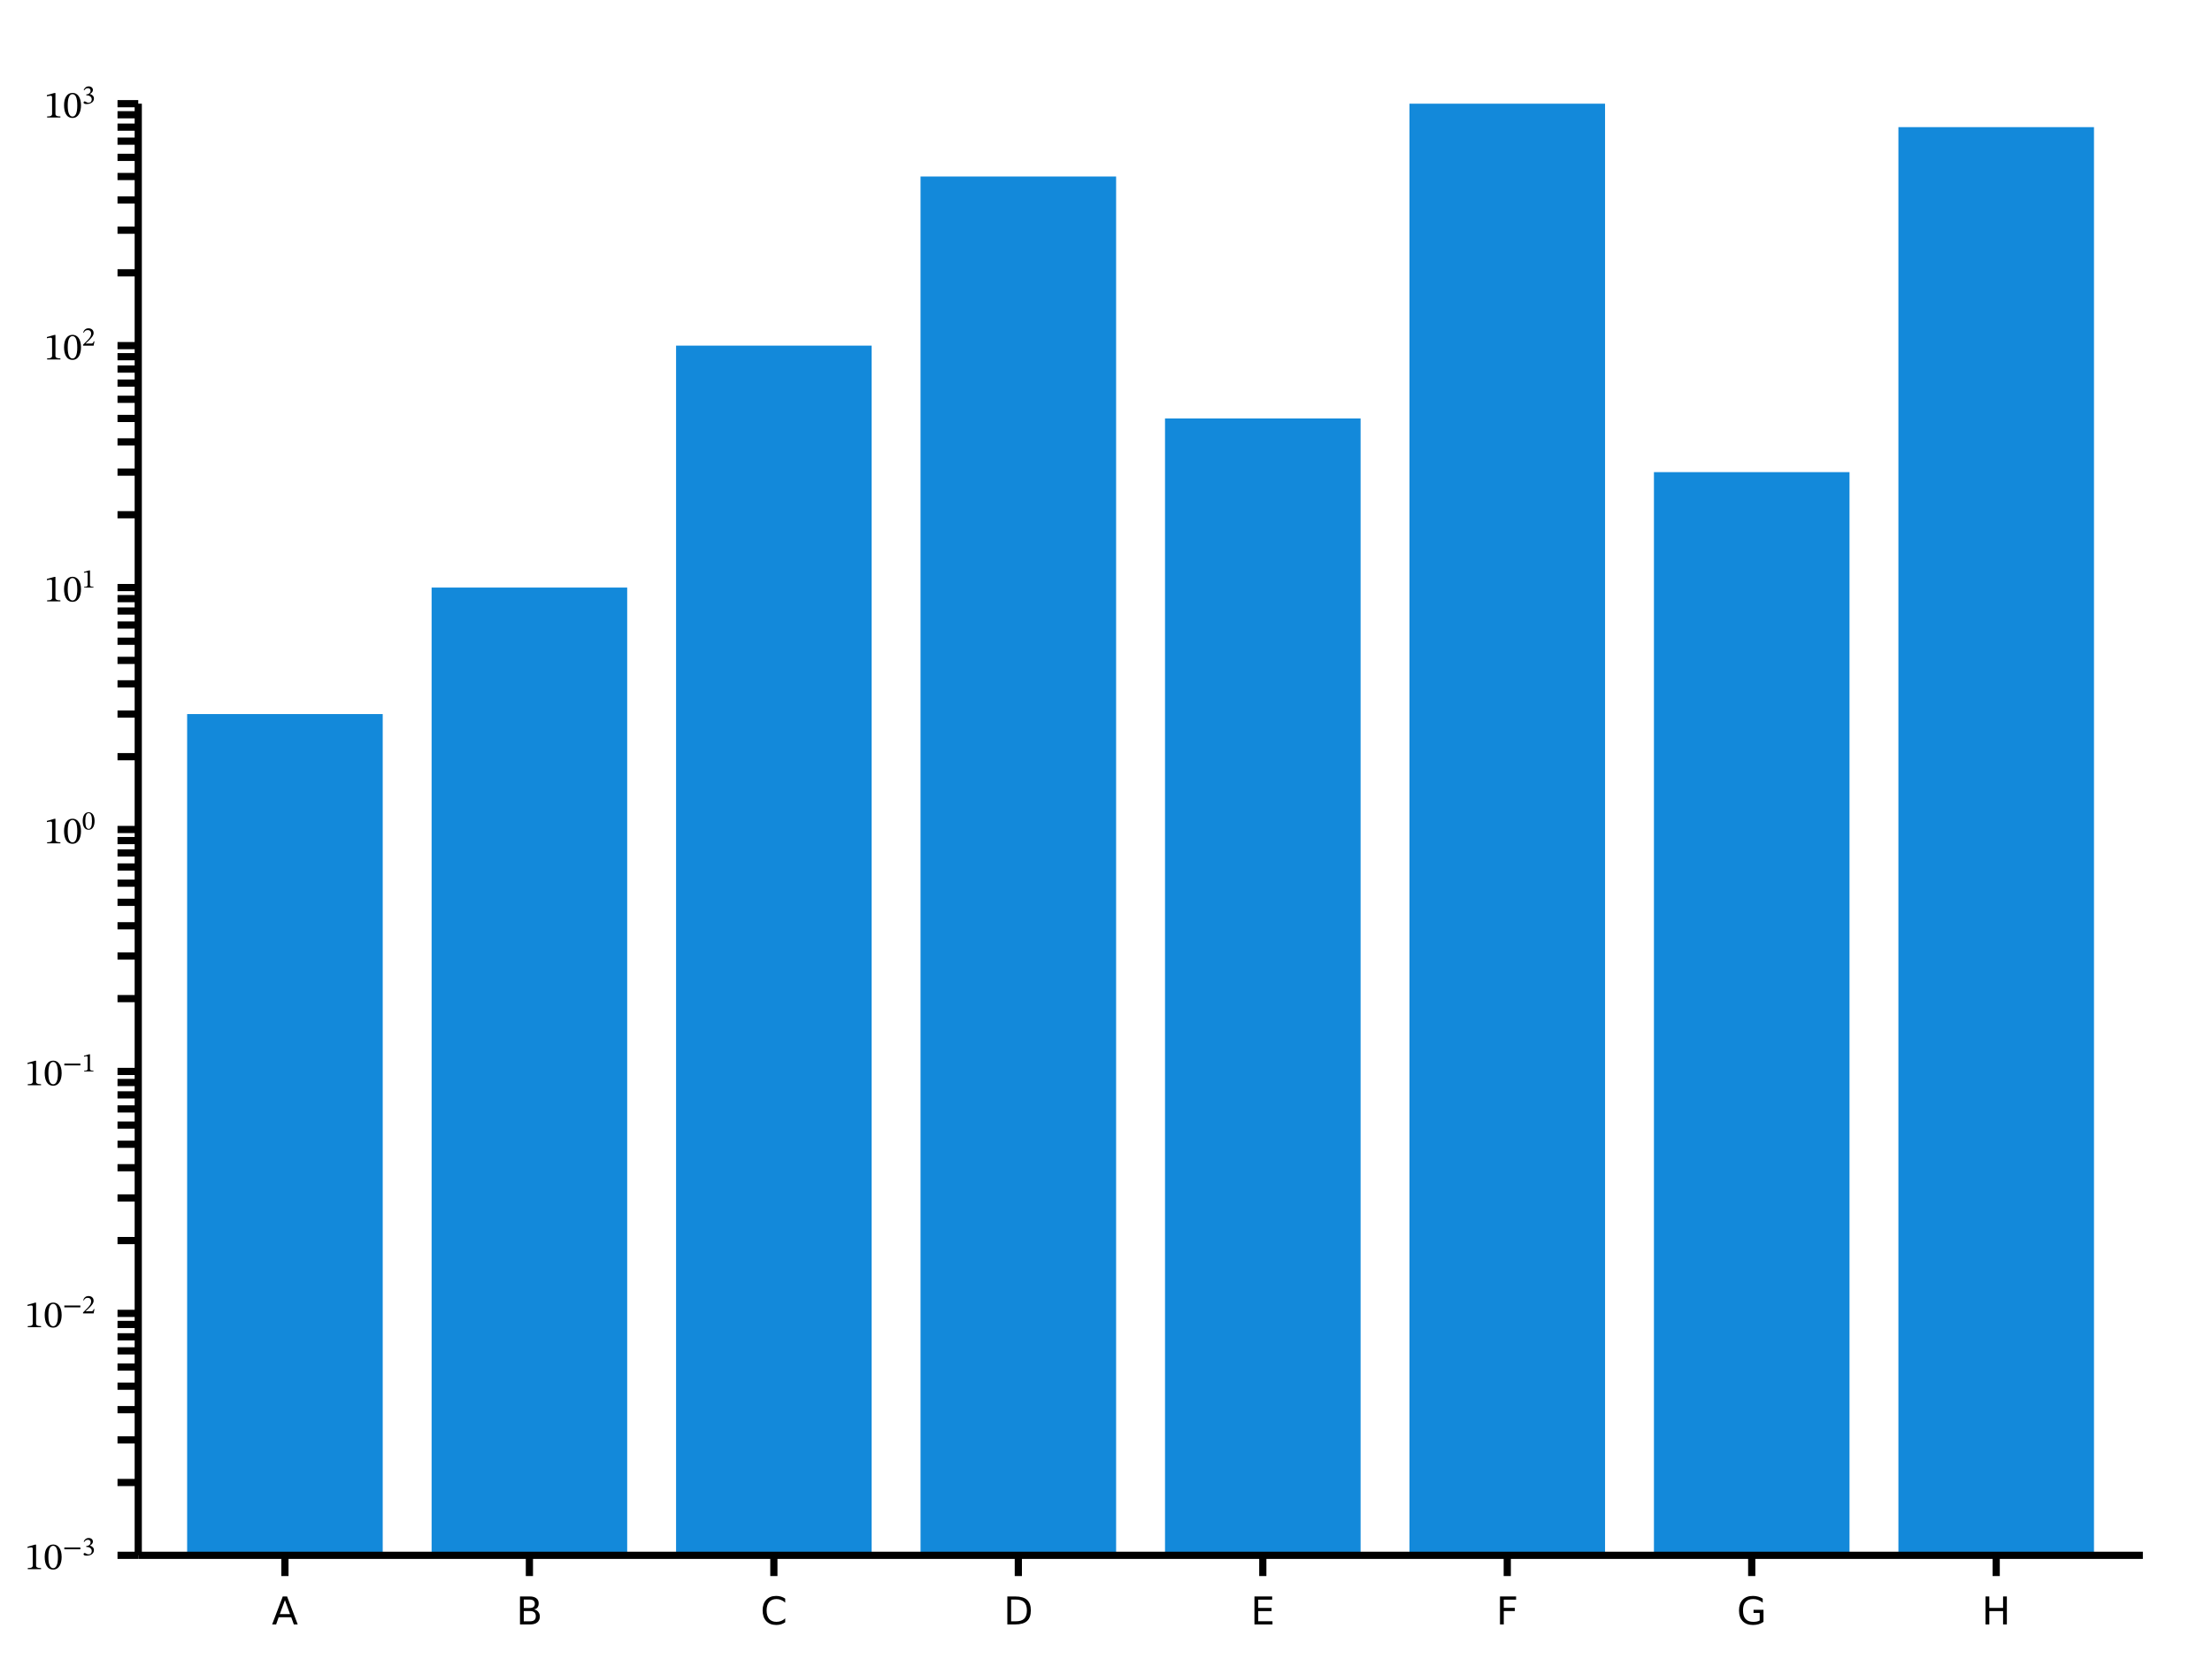
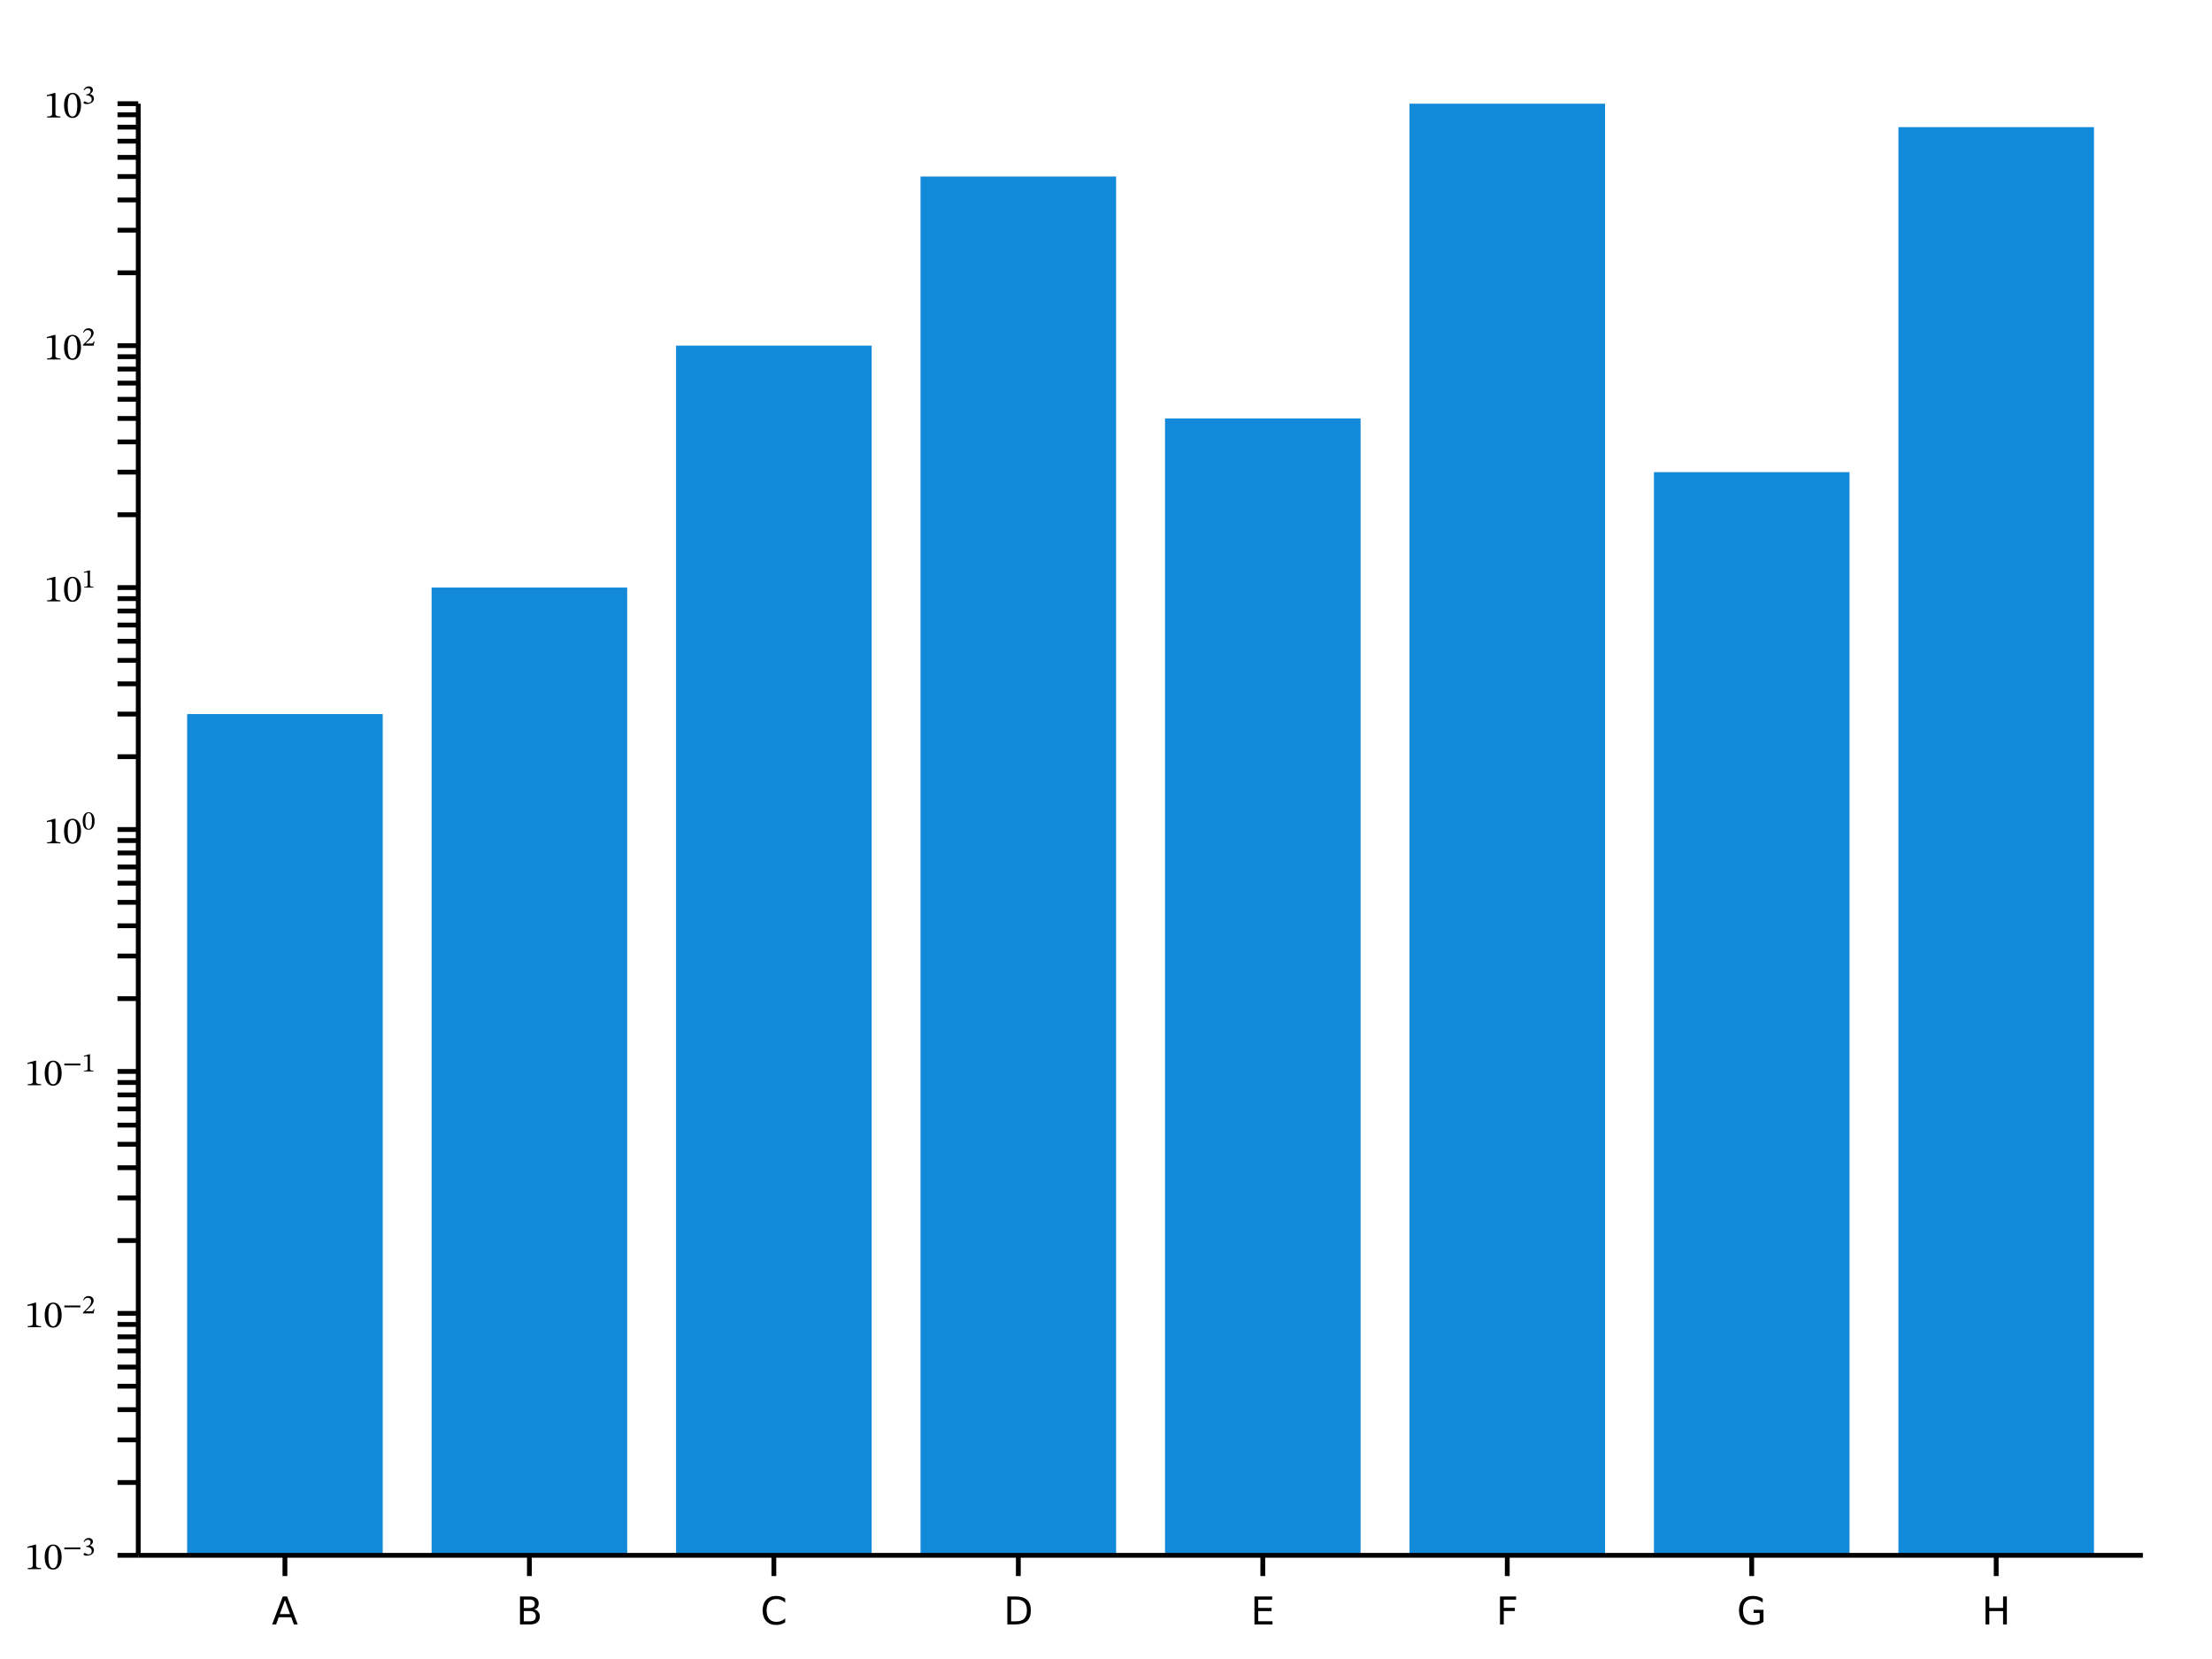
<svg xmlns="http://www.w3.org/2000/svg" xmlns:xlink="http://www.w3.org/1999/xlink" width="640px" height="480px" viewBox="0 0 640 480" version="1.1">
  <defs>
    <g>
      <symbol overflow="visible" id="glyph0-0">
        <path style="stroke:none;" d="M 0.547 1.969 L 0.547 -7.828 L 6.109 -7.828 L 6.109 1.969 Z M 1.172 1.344 L 5.484 1.344 L 5.484 -7.203 L 1.172 -7.203 Z M 1.172 1.344 " />
      </symbol>
      <symbol overflow="visible" id="glyph0-1">
        <path style="stroke:none;" d="M 3.797 -7.016 L 2.312 -2.984 L 5.281 -2.984 Z M 3.172 -8.094 L 4.422 -8.094 L 7.5 0 L 6.375 0 L 5.625 -2.078 L 1.984 -2.078 L 1.25 0 L 0.094 0 Z M 3.172 -8.094 " />
      </symbol>
      <symbol overflow="visible" id="glyph0-2">
        <path style="stroke:none;" d="M 2.188 -3.875 L 2.188 -0.906 L 3.938 -0.906 C 4.531 -0.906 4.969 -1.023 5.25 -1.266 C 5.531 -1.504 5.672 -1.879 5.672 -2.391 C 5.672 -2.891 5.531 -3.258 5.25 -3.5 C 4.969 -3.75 4.531 -3.875 3.938 -3.875 Z M 2.188 -7.203 L 2.188 -4.75 L 3.812 -4.75 C 4.344 -4.75 4.738 -4.848 5 -5.047 C 5.258 -5.254 5.391 -5.566 5.391 -5.984 C 5.391 -6.391 5.258 -6.691 5 -6.891 C 4.738 -7.098 4.344 -7.203 3.812 -7.203 Z M 1.094 -8.094 L 3.891 -8.094 C 4.723 -8.094 5.363 -7.922 5.812 -7.578 C 6.27 -7.234 6.5 -6.738 6.5 -6.094 C 6.5 -5.602 6.379 -5.207 6.141 -4.906 C 5.91 -4.613 5.57 -4.43 5.125 -4.359 C 5.664 -4.242 6.082 -4.004 6.375 -3.641 C 6.676 -3.273 6.828 -2.816 6.828 -2.266 C 6.828 -1.547 6.582 -0.988 6.094 -0.594 C 5.602 -0.195 4.906 0 4 0 L 1.094 0 Z M 1.094 -8.094 " />
      </symbol>
      <symbol overflow="visible" id="glyph0-3">
        <path style="stroke:none;" d="M 7.156 -7.469 L 7.156 -6.312 C 6.789 -6.656 6.395 -6.91 5.969 -7.078 C 5.551 -7.254 5.109 -7.344 4.641 -7.344 C 3.711 -7.344 3.004 -7.055 2.516 -6.484 C 2.023 -5.922 1.781 -5.109 1.781 -4.047 C 1.781 -2.973 2.023 -2.156 2.516 -1.594 C 3.004 -1.031 3.711 -0.75 4.641 -0.75 C 5.109 -0.75 5.551 -0.832 5.969 -1 C 6.395 -1.164 6.789 -1.422 7.156 -1.766 L 7.156 -0.625 C 6.77 -0.363 6.363 -0.164 5.938 -0.031 C 5.508 0.094 5.055 0.156 4.578 0.156 C 3.348 0.156 2.379 -0.219 1.672 -0.969 C 0.973 -1.719 0.625 -2.742 0.625 -4.047 C 0.625 -5.348 0.973 -6.375 1.672 -7.125 C 2.379 -7.875 3.348 -8.25 4.578 -8.25 C 5.066 -8.25 5.523 -8.18 5.953 -8.047 C 6.379 -7.922 6.781 -7.727 7.156 -7.469 Z M 7.156 -7.469 " />
      </symbol>
      <symbol overflow="visible" id="glyph0-4">
        <path style="stroke:none;" d="M 2.188 -7.203 L 2.188 -0.906 L 3.516 -0.906 C 4.629 -0.906 5.445 -1.156 5.969 -1.656 C 6.488 -2.164 6.75 -2.969 6.75 -4.062 C 6.75 -5.145 6.488 -5.938 5.969 -6.438 C 5.445 -6.945 4.629 -7.203 3.516 -7.203 Z M 1.094 -8.094 L 3.344 -8.094 C 4.914 -8.094 6.066 -7.766 6.797 -7.109 C 7.523 -6.461 7.891 -5.445 7.891 -4.062 C 7.891 -2.664 7.52 -1.641 6.781 -0.984 C 6.051 -0.328 4.906 0 3.344 0 L 1.094 0 Z M 1.094 -8.094 " />
      </symbol>
      <symbol overflow="visible" id="glyph0-5">
        <path style="stroke:none;" d="M 1.094 -8.094 L 6.219 -8.094 L 6.219 -7.172 L 2.188 -7.172 L 2.188 -4.781 L 6.047 -4.781 L 6.047 -3.859 L 2.188 -3.859 L 2.188 -0.922 L 6.312 -0.922 L 6.312 0 L 1.094 0 Z M 1.094 -8.094 " />
      </symbol>
      <symbol overflow="visible" id="glyph0-6">
        <path style="stroke:none;" d="M 1.094 -8.094 L 5.75 -8.094 L 5.75 -7.172 L 2.188 -7.172 L 2.188 -4.797 L 5.391 -4.797 L 5.391 -3.875 L 2.188 -3.875 L 2.188 0 L 1.094 0 Z M 1.094 -8.094 " />
      </symbol>
      <symbol overflow="visible" id="glyph0-7">
        <path style="stroke:none;" d="M 6.609 -1.156 L 6.609 -3.328 L 4.828 -3.328 L 4.828 -4.234 L 7.703 -4.234 L 7.703 -0.75 C 7.273 -0.445 6.805 -0.219 6.297 -0.062 C 5.785 0.082 5.242 0.156 4.672 0.156 C 3.398 0.156 2.406 -0.211 1.688 -0.953 C 0.977 -1.691 0.625 -2.723 0.625 -4.047 C 0.625 -5.367 0.977 -6.398 1.688 -7.141 C 2.406 -7.879 3.398 -8.25 4.672 -8.25 C 5.191 -8.25 5.691 -8.18 6.172 -8.047 C 6.648 -7.922 7.086 -7.727 7.484 -7.469 L 7.484 -6.312 C 7.078 -6.656 6.645 -6.91 6.188 -7.078 C 5.738 -7.254 5.258 -7.344 4.75 -7.344 C 3.758 -7.344 3.016 -7.066 2.516 -6.516 C 2.023 -5.961 1.781 -5.141 1.781 -4.047 C 1.781 -2.953 2.023 -2.129 2.516 -1.578 C 3.016 -1.023 3.758 -0.75 4.75 -0.75 C 5.145 -0.75 5.492 -0.781 5.797 -0.844 C 6.098 -0.906 6.367 -1.008 6.609 -1.156 Z M 6.609 -1.156 " />
      </symbol>
      <symbol overflow="visible" id="glyph0-8">
        <path style="stroke:none;" d="M 1.094 -8.094 L 2.188 -8.094 L 2.188 -4.781 L 6.172 -4.781 L 6.172 -8.094 L 7.266 -8.094 L 7.266 0 L 6.172 0 L 6.172 -3.859 L 2.188 -3.859 L 2.188 0 L 1.094 0 Z M 1.094 -8.094 " />
      </symbol>
      <symbol overflow="visible" id="glyph1-0">
        <path style="stroke:none;" d="M 3.562 -1.891 L 3.562 -2.062 C 3.562 -3.281 5.344 -4.141 5.344 -5.781 C 5.344 -6.938 4.375 -7.438 3.281 -7.438 C 2.172 -7.438 1.406 -6.797 1.406 -5.906 C 1.406 -5.375 1.609 -5.125 1.969 -5.125 C 2.234 -5.125 2.469 -5.266 2.469 -5.609 C 2.469 -6.031 2.234 -6.047 2.234 -6.406 C 2.234 -6.75 2.531 -7.016 3.188 -7.016 C 3.906 -7.016 4.344 -6.625 4.344 -5.75 C 4.344 -4.031 3.109 -3.625 3.109 -2.172 L 3.109 -1.891 Z M 3.984 -0.531 C 3.984 -0.875 3.75 -1.188 3.359 -1.188 C 2.938 -1.188 2.703 -0.891 2.703 -0.531 C 2.703 -0.172 2.906 0.094 3.344 0.094 C 3.75 0.094 3.984 -0.172 3.984 -0.531 Z M 6.609 1.875 L 6.609 -8.719 L 0.109 -8.719 L 0.109 1.875 Z M 6.031 1.281 L 0.672 1.281 L 0.672 -8.156 L 6.031 -8.156 Z M 6.031 1.281 " />
      </symbol>
      <symbol overflow="visible" id="glyph1-1">
        <path style="stroke:none;" d="M 4.734 0 L 4.734 -0.312 C 3.703 -0.312 3.297 -0.516 3.297 -1.062 L 3.297 -7.094 L 2.984 -7.094 L 0.828 -6.484 L 0.828 -6.125 C 1.172 -6.234 1.734 -6.297 1.953 -6.297 C 2.234 -6.297 2.328 -6.141 2.328 -5.75 L 2.328 -1.062 C 2.328 -0.5 1.938 -0.312 0.891 -0.312 L 0.891 0 Z M 4.734 0 " />
      </symbol>
      <symbol overflow="visible" id="glyph1-2">
        <path style="stroke:none;" d="M 5.203 -3.516 C 5.203 -5.812 4.203 -7.125 2.766 -7.125 C 1.156 -7.125 0.297 -5.672 0.297 -3.562 C 0.297 -1.594 0.953 0.125 2.75 0.125 C 4.484 0.125 5.203 -1.625 5.203 -3.516 Z M 4.125 -3.453 C 4.125 -1.328 3.625 -0.281 2.75 -0.281 C 1.859 -0.281 1.359 -1.344 1.359 -3.5 C 1.359 -5.703 1.859 -6.75 2.734 -6.75 C 3.641 -6.75 4.125 -5.703 4.125 -3.453 Z M 4.125 -3.453 " />
      </symbol>
      <symbol overflow="visible" id="glyph2-0">
        <path style="stroke:none;" d="M 2.484 -1.328 L 2.484 -1.453 C 2.484 -2.297 3.75 -2.906 3.75 -4.047 C 3.75 -4.859 3.062 -5.203 2.297 -5.203 C 1.516 -5.203 0.984 -4.766 0.984 -4.125 C 0.984 -3.766 1.125 -3.594 1.375 -3.594 C 1.562 -3.594 1.734 -3.688 1.734 -3.922 C 1.734 -4.219 1.562 -4.234 1.562 -4.484 C 1.562 -4.734 1.781 -4.906 2.234 -4.906 C 2.734 -4.906 3.047 -4.641 3.047 -4.016 C 3.047 -2.828 2.172 -2.531 2.172 -1.531 L 2.172 -1.328 Z M 2.781 -0.375 C 2.781 -0.609 2.625 -0.828 2.344 -0.828 C 2.062 -0.828 1.891 -0.625 1.891 -0.375 C 1.891 -0.109 2.031 0.062 2.344 0.062 C 2.625 0.062 2.781 -0.125 2.781 -0.375 Z M 4.625 1.312 L 4.625 -6.109 L 0.078 -6.109 L 0.078 1.312 Z M 4.219 0.906 L 0.469 0.906 L 0.469 -5.719 L 4.219 -5.719 Z M 4.219 0.906 " />
      </symbol>
      <symbol overflow="visible" id="glyph2-1">
        <path style="stroke:none;" d="M 5.125 -1.75 L 5.125 -2.281 L 0.484 -2.281 L 0.484 -1.75 Z M 5.125 -1.75 " />
      </symbol>
      <symbol overflow="visible" id="glyph2-2">
        <path style="stroke:none;" d="M 0.672 -3.875 C 0.938 -4.281 1.219 -4.5 1.688 -4.5 C 2.172 -4.5 2.484 -4.234 2.484 -3.781 C 2.484 -3.156 1.938 -2.719 1.406 -2.719 L 1.25 -2.719 L 1.25 -2.422 L 1.406 -2.422 C 2.156 -2.422 2.812 -1.969 2.812 -1.281 C 2.812 -0.516 2.344 -0.281 1.859 -0.281 C 1.672 -0.281 1.562 -0.312 1.219 -0.484 C 0.953 -0.625 0.891 -0.672 0.766 -0.672 C 0.562 -0.672 0.453 -0.484 0.453 -0.328 C 0.453 -0.125 0.625 0.094 1.328 0.094 C 2.469 0.094 3.453 -0.438 3.453 -1.516 C 3.453 -2.203 2.938 -2.609 2.312 -2.812 L 2.312 -2.828 C 2.797 -3.141 3.156 -3.438 3.156 -3.969 C 3.156 -4.562 2.688 -5.016 1.906 -5.016 C 1.266 -5.016 0.781 -4.656 0.484 -3.969 Z M 0.672 -3.875 " />
      </symbol>
      <symbol overflow="visible" id="glyph2-3">
        <path style="stroke:none;" d="M 3.609 -1.25 L 3.391 -1.25 C 3.203 -0.781 3.109 -0.609 2.688 -0.609 L 1.609 -0.609 L 1.062 -0.594 L 1.062 -0.625 L 2.094 -1.609 C 2.922 -2.438 3.359 -2.969 3.359 -3.672 C 3.359 -4.484 2.75 -5.016 1.875 -5.016 C 1.109 -5.016 0.578 -4.578 0.344 -3.828 L 0.531 -3.75 C 0.812 -4.328 1.156 -4.5 1.672 -4.5 C 2.266 -4.5 2.641 -4.125 2.641 -3.547 C 2.641 -2.734 2.25 -2.234 1.484 -1.453 L 0.297 -0.266 L 0.297 0 L 3.359 0 Z M 3.609 -1.25 " />
      </symbol>
      <symbol overflow="visible" id="glyph2-4">
        <path style="stroke:none;" d="M 3.312 0 L 3.312 -0.219 C 2.594 -0.219 2.312 -0.359 2.312 -0.734 L 2.312 -4.969 L 2.078 -4.969 L 0.578 -4.547 L 0.578 -4.281 C 0.812 -4.359 1.219 -4.406 1.375 -4.406 C 1.562 -4.406 1.625 -4.297 1.625 -4.031 L 1.625 -0.734 C 1.625 -0.344 1.359 -0.219 0.625 -0.219 L 0.625 0 Z M 3.312 0 " />
      </symbol>
      <symbol overflow="visible" id="glyph2-5">
        <path style="stroke:none;" d="M 3.641 -2.469 C 3.641 -4.062 2.938 -5 1.938 -5 C 0.812 -5 0.203 -3.969 0.203 -2.484 C 0.203 -1.109 0.672 0.078 1.922 0.078 C 3.141 0.078 3.641 -1.141 3.641 -2.469 Z M 2.891 -2.422 C 2.891 -0.922 2.531 -0.188 1.922 -0.188 C 1.297 -0.188 0.953 -0.938 0.953 -2.453 C 0.953 -3.984 1.297 -4.734 1.922 -4.734 C 2.547 -4.734 2.891 -4 2.891 -2.422 Z M 2.891 -2.422 " />
      </symbol>
    </g>
  </defs>
  <g id="surface0">
    <path style=" stroke:none;fill-rule:nonzero;fill:rgb(7.451%,53.725%,85.49%);fill-opacity:1;" d="M 54.145 450 L 110.73 450 L 110.73 206.602 L 54.145 206.602 L 54.145 450 " />
    <path style=" stroke:none;fill-rule:nonzero;fill:rgb(7.451%,53.725%,85.49%);fill-opacity:1;" d="M 124.879 450 L 181.465 450 L 181.465 170 L 124.879 170 L 124.879 450 " />
    <path style=" stroke:none;fill-rule:nonzero;fill:rgb(7.451%,53.725%,85.49%);fill-opacity:1;" d="M 195.609 450 L 252.195 450 L 252.195 100 L 195.609 100 L 195.609 450 " />
    <path style=" stroke:none;fill-rule:nonzero;fill:rgb(7.451%,53.725%,85.49%);fill-opacity:1;" d="M 266.34 450 L 322.926 450 L 322.926 51.07 L 266.34 51.07 L 266.34 450 " />
    <path style=" stroke:none;fill-rule:nonzero;fill:rgb(7.451%,53.725%,85.49%);fill-opacity:1;" d="M 337.074 450 L 393.66 450 L 393.66 121.07 L 337.074 121.07 L 337.074 450 " />
    <path style=" stroke:none;fill-rule:nonzero;fill:rgb(7.451%,53.725%,85.49%);fill-opacity:1;" d="M 407.805 450 L 464.391 450 L 464.391 30 L 407.805 30 L 407.805 450 " />
    <path style=" stroke:none;fill-rule:nonzero;fill:rgb(7.451%,53.725%,85.49%);fill-opacity:1;" d="M 478.535 450 L 535.121 450 L 535.121 136.602 L 478.535 136.602 L 478.535 450 " />
    <path style=" stroke:none;fill-rule:nonzero;fill:rgb(7.451%,53.725%,85.49%);fill-opacity:1;" d="M 549.27 450 L 605.855 450 L 605.855 36.785 L 549.27 36.785 L 549.27 450 " />
-     <path style="fill:none;stroke-width:2.083;stroke-linecap:butt;stroke-linejoin:miter;stroke:rgb(0%,0%,0%);stroke-opacity:1;stroke-miterlimit:10;" d="M 40 30 L 620 30 " transform="matrix(1,0,0,-1,0,480)" />
-     <path style="fill:none;stroke-width:2.083;stroke-linecap:butt;stroke-linejoin:miter;stroke:rgb(0%,0%,0%);stroke-opacity:1;stroke-miterlimit:10;" d="M 82.438 30 L 82.438 24 M 153.172 30 L 153.172 24 M 223.902 30 L 223.902 24 M 294.633 30 L 294.633 24 M 365.367 30 L 365.367 24 M 436.098 30 L 436.098 24 M 506.828 30 L 506.828 24 M 577.562 30 L 577.562 24 " transform="matrix(1,0,0,-1,0,480)" />
+     <path style="fill:none;stroke-width:1.389;stroke-linecap:butt;stroke-linejoin:miter;stroke:rgb(0%,0%,0%);stroke-opacity:1;stroke-miterlimit:10;" d="M 40 30 L 620 30 " transform="matrix(1,0,0,-1,0,480)" />
+     <path style="fill:none;stroke-width:1.389;stroke-linecap:butt;stroke-linejoin:miter;stroke:rgb(0%,0%,0%);stroke-opacity:1;stroke-miterlimit:10;" d="M 82.438 30 L 82.438 24 M 153.172 30 L 153.172 24 M 223.902 30 L 223.902 24 M 294.633 30 L 294.633 24 M 365.367 30 L 365.367 24 M 436.098 30 L 436.098 24 M 506.828 30 L 506.828 24 M 577.562 30 L 577.562 24 " transform="matrix(1,0,0,-1,0,480)" />
    <g style="fill:rgb(0%,0%,0%);fill-opacity:1;">
      <use xlink:href="#glyph0-1" x="78.642" y="470" />
    </g>
    <g style="fill:rgb(0%,0%,0%);fill-opacity:1;">
      <use xlink:href="#glyph0-2" x="149.358" y="470" />
    </g>
    <g style="fill:rgb(0%,0%,0%);fill-opacity:1;">
      <use xlink:href="#glyph0-3" x="220.027" y="470" />
    </g>
    <g style="fill:rgb(0%,0%,0%);fill-opacity:1;">
      <use xlink:href="#glyph0-4" x="290.361" y="470" />
    </g>
    <g style="fill:rgb(0%,0%,0%);fill-opacity:1;">
      <use xlink:href="#glyph0-5" x="361.858" y="470" />
    </g>
    <g style="fill:rgb(0%,0%,0%);fill-opacity:1;">
      <use xlink:href="#glyph0-6" x="432.902" y="470" />
    </g>
    <g style="fill:rgb(0%,0%,0%);fill-opacity:1;">
      <use xlink:href="#glyph0-7" x="502.525" y="470" />
    </g>
    <g style="fill:rgb(0%,0%,0%);fill-opacity:1;">
      <use xlink:href="#glyph0-8" x="573.381" y="470" />
    </g>
-     <path style="fill:none;stroke-width:2.083;stroke-linecap:butt;stroke-linejoin:miter;stroke:rgb(0%,0%,0%);stroke-opacity:1;stroke-miterlimit:10;" d="M 40 30 L 40 450 " transform="matrix(1,0,0,-1,0,480)" />
-     <path style="fill:none;stroke-width:2.083;stroke-linecap:butt;stroke-linejoin:miter;stroke:rgb(0%,0%,0%);stroke-opacity:1;stroke-miterlimit:10;" d="M 40 30 L 34 30 M 40 51.07 L 34 51.07 M 40 63.398 L 34 63.398 M 40 72.145 L 34 72.145 M 40 78.93 L 34 78.93 M 40 84.469 L 34 84.469 M 40 89.156 L 34 89.156 M 40 93.215 L 34 93.215 M 40 96.797 L 34 96.797 M 40 100 L 34 100 M 40 121.07 L 34 121.07 M 40 133.398 L 34 133.398 M 40 142.145 L 34 142.145 M 40 148.93 L 34 148.93 M 40 154.469 L 34 154.469 M 40 159.156 L 34 159.156 M 40 163.215 L 34 163.215 M 40 166.797 L 34 166.797 M 40 170 L 34 170 M 40 191.07 L 34 191.07 M 40 203.398 L 34 203.398 M 40 212.145 L 34 212.145 M 40 218.93 L 34 218.93 M 40 224.469 L 34 224.469 M 40 229.156 L 34 229.156 M 40 233.215 L 34 233.215 M 40 236.797 L 34 236.797 M 40 240 L 34 240 M 40 261.07 L 34 261.07 M 40 273.398 L 34 273.398 M 40 282.145 L 34 282.145 M 40 288.93 L 34 288.93 M 40 294.469 L 34 294.469 M 40 299.156 L 34 299.156 M 40 303.215 L 34 303.215 M 40 306.797 L 34 306.797 M 40 310 L 34 310 M 40 331.07 L 34 331.07 M 40 343.398 L 34 343.398 M 40 352.145 L 34 352.145 M 40 358.93 L 34 358.93 M 40 364.469 L 34 364.469 M 40 369.156 L 34 369.156 M 40 373.215 L 34 373.215 M 40 376.797 L 34 376.797 M 40 380 L 34 380 M 40 401.07 L 34 401.07 M 40 413.398 L 34 413.398 M 40 422.145 L 34 422.145 M 40 428.93 L 34 428.93 M 40 434.469 L 34 434.469 M 40 439.156 L 34 439.156 M 40 443.215 L 34 443.215 M 40 446.797 L 34 446.797 M 40 450 L 34 450 " transform="matrix(1,0,0,-1,0,480)" />
+     <path style="fill:none;stroke-width:1.389;stroke-linecap:butt;stroke-linejoin:miter;stroke:rgb(0%,0%,0%);stroke-opacity:1;stroke-miterlimit:10;" d="M 40 30 L 40 450 " transform="matrix(1,0,0,-1,0,480)" />
+     <path style="fill:none;stroke-width:1.389;stroke-linecap:butt;stroke-linejoin:miter;stroke:rgb(0%,0%,0%);stroke-opacity:1;stroke-miterlimit:10;" d="M 40 30 L 34 30 M 40 51.07 L 34 51.07 M 40 63.398 L 34 63.398 M 40 72.145 L 34 72.145 M 40 78.93 L 34 78.93 M 40 84.469 L 34 84.469 M 40 89.156 L 34 89.156 M 40 93.215 L 34 93.215 M 40 96.797 L 34 96.797 M 40 100 L 34 100 M 40 121.07 L 34 121.07 M 40 133.398 L 34 133.398 M 40 142.145 L 34 142.145 M 40 148.93 L 34 148.93 M 40 154.469 L 34 154.469 M 40 159.156 L 34 159.156 M 40 163.215 L 34 163.215 M 40 166.797 L 34 166.797 M 40 170 L 34 170 M 40 191.07 L 34 191.07 M 40 203.398 L 34 203.398 M 40 212.145 L 34 212.145 M 40 218.93 L 34 218.93 M 40 224.469 L 34 224.469 M 40 229.156 L 34 229.156 M 40 233.215 L 34 233.215 M 40 236.797 L 34 236.797 M 40 240 L 34 240 M 40 261.07 L 34 261.07 M 40 273.398 L 34 273.398 M 40 282.145 L 34 282.145 M 40 288.93 L 34 288.93 M 40 294.469 L 34 294.469 M 40 299.156 L 34 299.156 M 40 303.215 L 34 303.215 M 40 306.797 L 34 306.797 M 40 310 L 34 310 M 40 331.07 L 34 331.07 M 40 343.398 L 34 343.398 M 40 352.145 L 34 352.145 M 40 358.93 L 34 358.93 M 40 364.469 L 34 364.469 M 40 369.156 L 34 369.156 M 40 373.215 L 34 373.215 M 40 376.797 L 34 376.797 M 40 380 L 34 380 M 40 401.07 L 34 401.07 M 40 413.398 L 34 413.398 M 40 422.145 L 34 422.145 M 40 428.93 L 34 428.93 M 40 434.469 L 34 434.469 M 40 439.156 L 34 439.156 M 40 443.215 L 34 443.215 M 40 446.797 L 34 446.797 M 40 450 L 34 450 " transform="matrix(1,0,0,-1,0,480)" />
    <g style="fill:rgb(0%,0%,0%);fill-opacity:1;">
      <use xlink:href="#glyph1-1" x="7.145" y="454" />
    </g>
    <g style="fill:rgb(0%,0%,0%);fill-opacity:1;">
      <use xlink:href="#glyph1-2" x="12.635" y="454" />
    </g>
    <g style="fill:rgb(0%,0%,0%);fill-opacity:1;">
      <use xlink:href="#glyph2-1" x="18.126" y="450.007" />
    </g>
    <g style="fill:rgb(0%,0%,0%);fill-opacity:1;">
      <use xlink:href="#glyph2-2" x="23.725" y="450.007" />
    </g>
    <g style="fill:rgb(0%,0%,0%);fill-opacity:1;">
      <use xlink:href="#glyph1-1" x="7.145" y="384" />
    </g>
    <g style="fill:rgb(0%,0%,0%);fill-opacity:1;">
      <use xlink:href="#glyph1-2" x="12.635" y="384" />
    </g>
    <g style="fill:rgb(0%,0%,0%);fill-opacity:1;">
      <use xlink:href="#glyph2-1" x="18.126" y="380.007" />
    </g>
    <g style="fill:rgb(0%,0%,0%);fill-opacity:1;">
      <use xlink:href="#glyph2-3" x="23.725" y="380.007" />
    </g>
    <g style="fill:rgb(0%,0%,0%);fill-opacity:1;">
      <use xlink:href="#glyph1-1" x="7.145" y="314" />
    </g>
    <g style="fill:rgb(0%,0%,0%);fill-opacity:1;">
      <use xlink:href="#glyph1-2" x="12.635" y="314" />
    </g>
    <g style="fill:rgb(0%,0%,0%);fill-opacity:1;">
      <use xlink:href="#glyph2-1" x="18.126" y="310.007" />
    </g>
    <g style="fill:rgb(0%,0%,0%);fill-opacity:1;">
      <use xlink:href="#glyph2-4" x="23.725" y="310.007" />
    </g>
    <g style="fill:rgb(0%,0%,0%);fill-opacity:1;">
      <use xlink:href="#glyph1-1" x="12.744" y="244" />
    </g>
    <g style="fill:rgb(0%,0%,0%);fill-opacity:1;">
      <use xlink:href="#glyph1-2" x="18.234" y="244" />
    </g>
    <g style="fill:rgb(0%,0%,0%);fill-opacity:1;">
      <use xlink:href="#glyph2-5" x="23.725" y="240.007" />
    </g>
    <g style="fill:rgb(0%,0%,0%);fill-opacity:1;">
      <use xlink:href="#glyph1-1" x="12.744" y="174" />
    </g>
    <g style="fill:rgb(0%,0%,0%);fill-opacity:1;">
      <use xlink:href="#glyph1-2" x="18.234" y="174" />
    </g>
    <g style="fill:rgb(0%,0%,0%);fill-opacity:1;">
      <use xlink:href="#glyph2-4" x="23.725" y="170.007" />
    </g>
    <g style="fill:rgb(0%,0%,0%);fill-opacity:1;">
      <use xlink:href="#glyph1-1" x="12.744" y="104" />
    </g>
    <g style="fill:rgb(0%,0%,0%);fill-opacity:1;">
      <use xlink:href="#glyph1-2" x="18.234" y="104" />
    </g>
    <g style="fill:rgb(0%,0%,0%);fill-opacity:1;">
      <use xlink:href="#glyph2-3" x="23.725" y="100.007" />
    </g>
    <g style="fill:rgb(0%,0%,0%);fill-opacity:1;">
      <use xlink:href="#glyph1-1" x="12.744" y="34" />
    </g>
    <g style="fill:rgb(0%,0%,0%);fill-opacity:1;">
      <use xlink:href="#glyph1-2" x="18.234" y="34" />
    </g>
    <g style="fill:rgb(0%,0%,0%);fill-opacity:1;">
      <use xlink:href="#glyph2-2" x="23.725" y="30.007" />
    </g>
  </g>
</svg>
